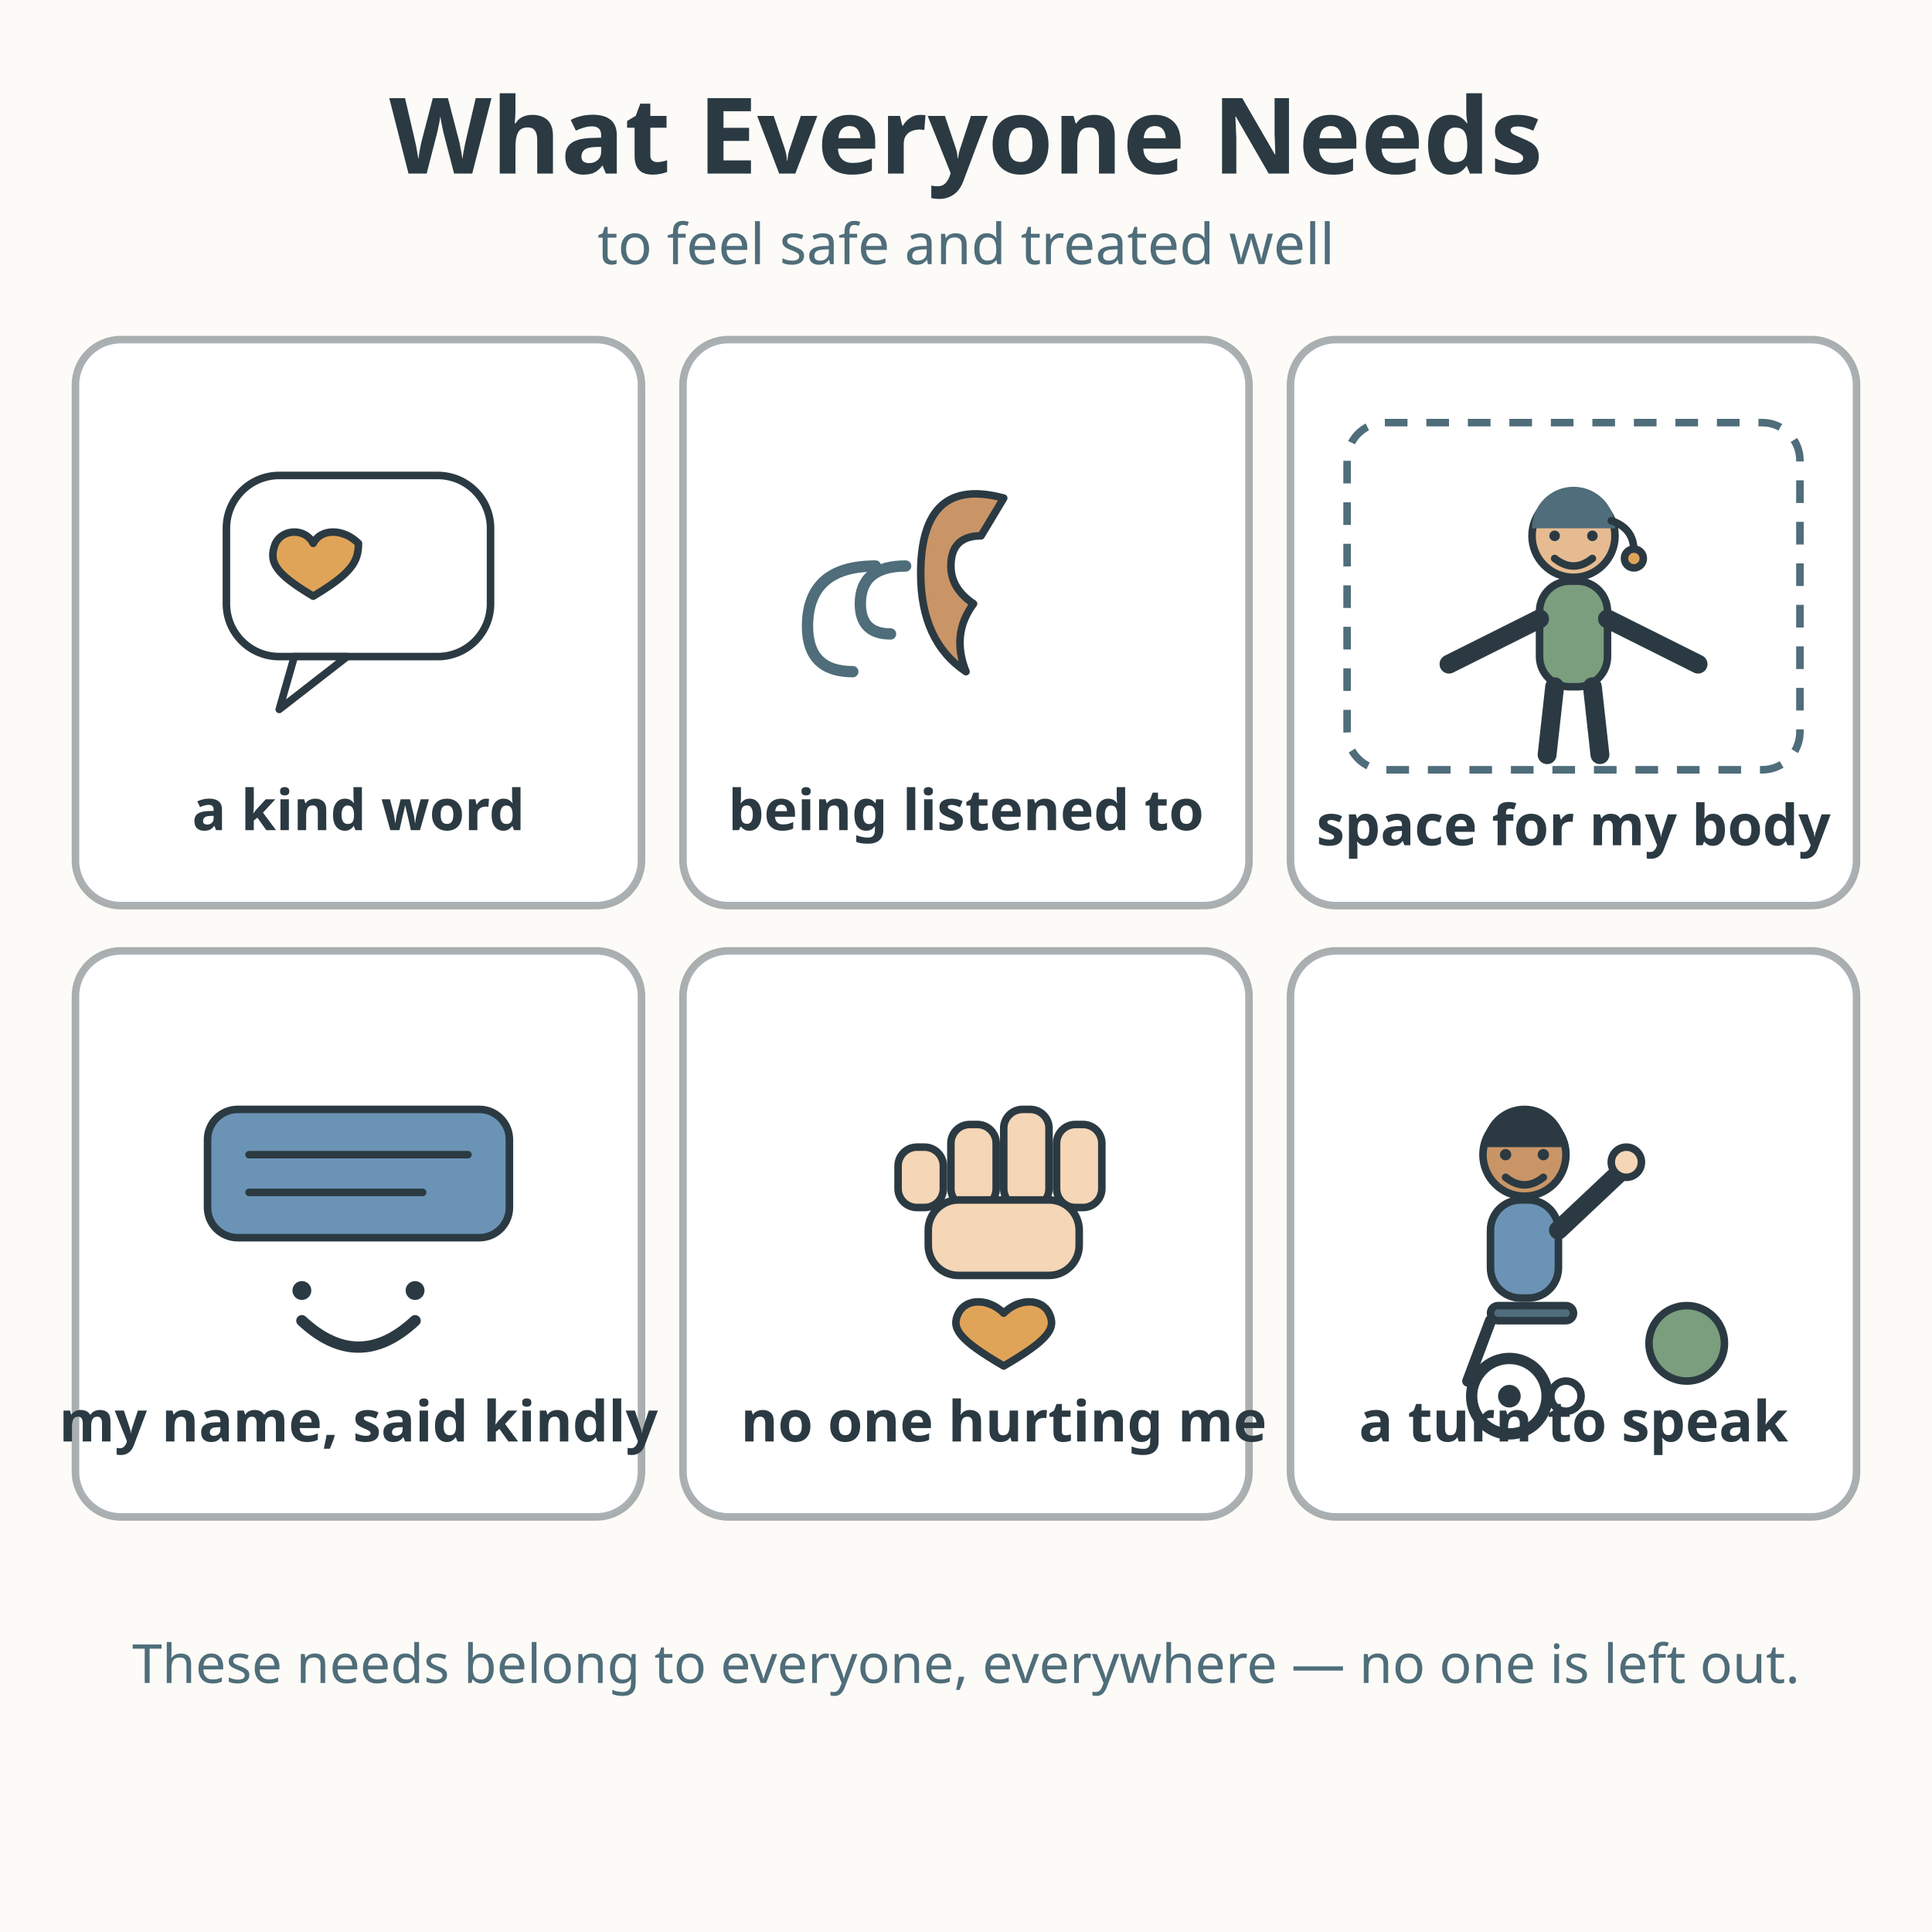
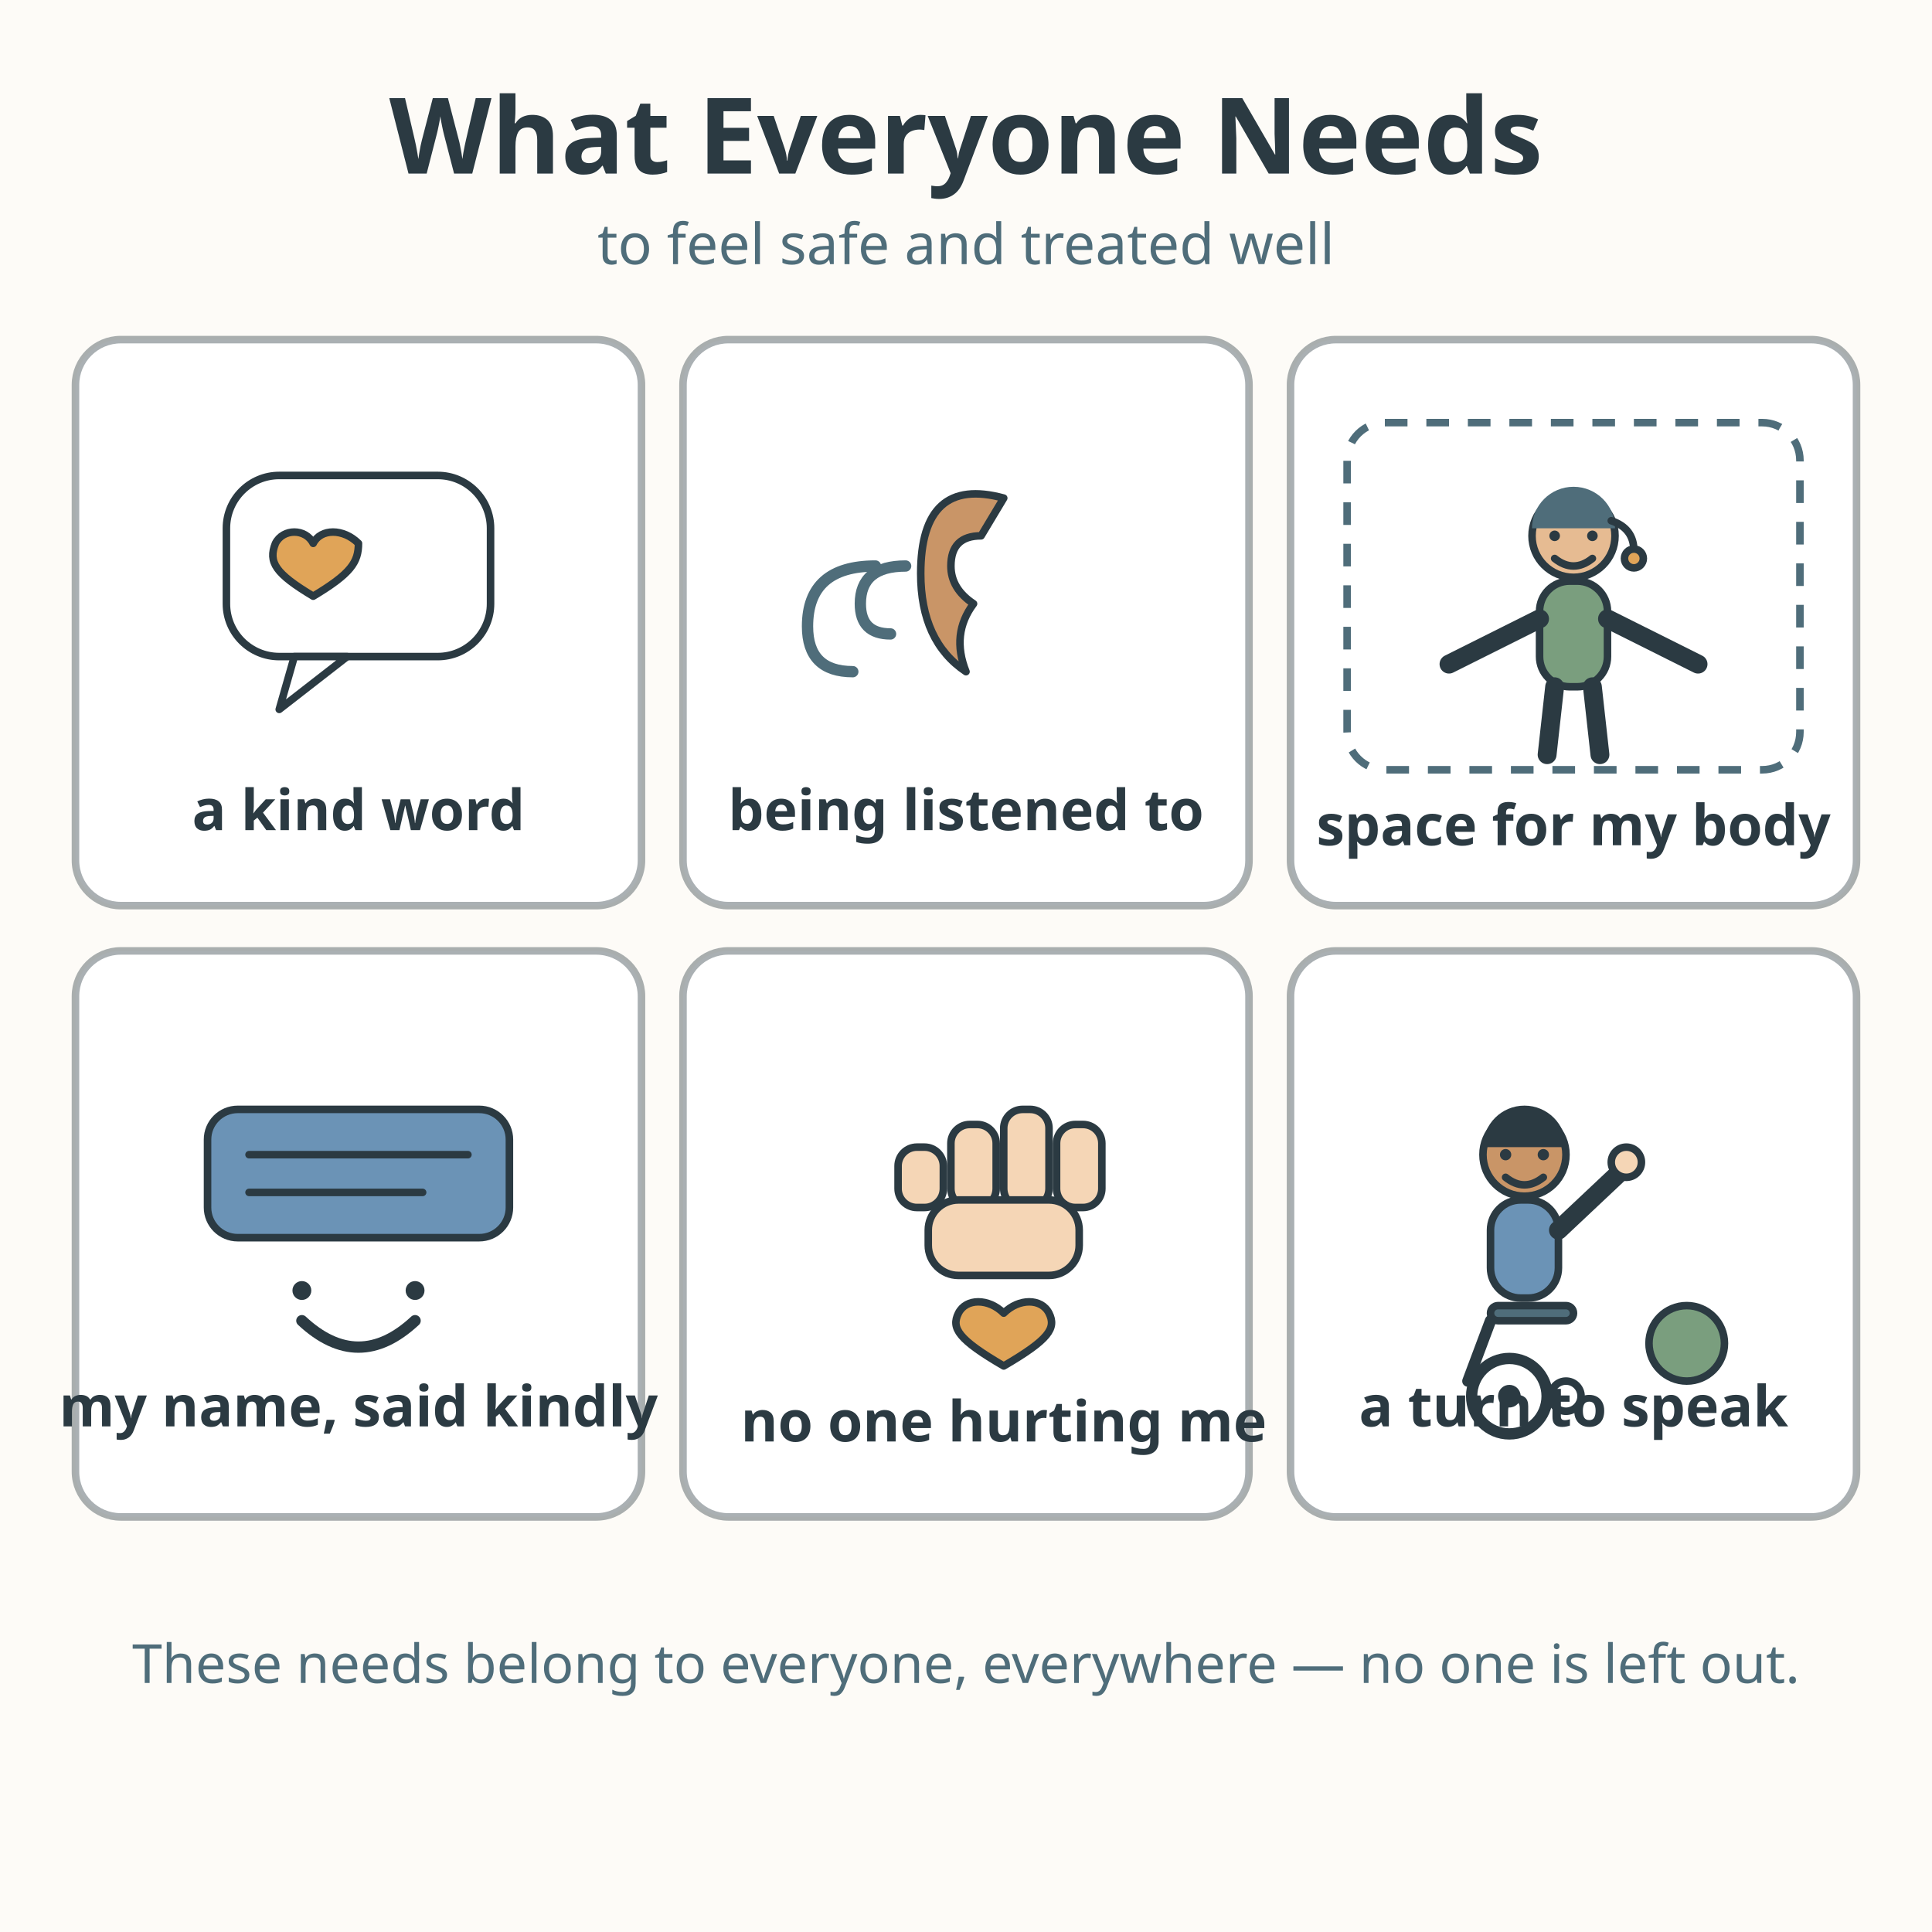
<svg xmlns="http://www.w3.org/2000/svg" viewBox="0 0 512 512" role="img" aria-labelledby="title-L-01-010-04-what-everyone-needs-to-feel-safe desc-L-01-010-04-what-everyone-needs-to-feel-safe">
  <rect width="512" height="512" fill="#fdfbf7" />
  <text x="256" y="46" text-anchor="middle" font-family="sans-serif" font-size="28" font-weight="bold" fill="#2b3a42">What Everyone Needs</text>
  <text x="256" y="70" text-anchor="middle" font-family="sans-serif" font-size="15" fill="#4f6d7a">to feel safe and treated well</text>
  <rect x="20" y="90" width="150" height="150" rx="12" fill="#ffffff" stroke="#2b3a42" stroke-width="2" stroke-opacity="0.4" />
  <rect x="181" y="90" width="150" height="150" rx="12" fill="#ffffff" stroke="#2b3a42" stroke-width="2" stroke-opacity="0.4" />
  <rect x="342" y="90" width="150" height="150" rx="12" fill="#ffffff" stroke="#2b3a42" stroke-width="2" stroke-opacity="0.4" />
  <rect x="20" y="252" width="150" height="150" rx="12" fill="#ffffff" stroke="#2b3a42" stroke-width="2" stroke-opacity="0.4" />
  <rect x="181" y="252" width="150" height="150" rx="12" fill="#ffffff" stroke="#2b3a42" stroke-width="2" stroke-opacity="0.4" />
  <rect x="342" y="252" width="150" height="150" rx="12" fill="#ffffff" stroke="#2b3a42" stroke-width="2" stroke-opacity="0.4" />
  <rect x="60" y="126" width="70" height="48" rx="14" fill="#ffffff" stroke="#2b3a42" stroke-width="2" />
  <path d="M78 174 L74 188 L92 174 Z" fill="#ffffff" stroke="#2b3a42" stroke-width="2" stroke-linejoin="round" />
  <path d="M95 144 C91 140 85 140 83 144 C81 140 75 140 73 144 C71 149 73 152 83 158 C93 152 95 149 95 144 Z" fill="#e0a458" stroke="#2b3a42" stroke-width="2" stroke-linejoin="round" />
  <text x="95" y="220" text-anchor="middle" font-family="sans-serif" font-size="15" font-weight="bold" fill="#2b3a42">a kind word</text>
  <path d="M266 132 q-22 -6 -22 20 q0 18 12 26 q-4 -10 2 -18 q-6 -4 -6 -10 q0 -8 8 -8 z" fill="#c99567" stroke="#2b3a42" stroke-width="2" stroke-linejoin="round" />
  <g stroke="#4f6d7a" stroke-width="3" stroke-linecap="round" fill="none">
    <path d="M240 150 q-12 0 -12 10 q0 8 8 8" />
    <path d="M232 150 q-18 0 -18 16 q0 12 12 12" />
  </g>
  <text x="256" y="220" text-anchor="middle" font-family="sans-serif" font-size="15" font-weight="bold" fill="#2b3a42">being listened to</text>
  <rect x="357" y="112" width="120" height="92" rx="10" fill="none" stroke="#4f6d7a" stroke-width="2" stroke-dasharray="6 5" />
  <circle cx="417" cy="142" r="11" fill="#e6bb92" stroke="#2b3a42" stroke-width="2" />
  <path d="M406 140 A11 11 0 0 1 428 140 Z" fill="#4f6d7a" />
  <path d="M427 138 q6 2 6 8" fill="none" stroke="#2b3a42" stroke-width="2" stroke-linecap="round" />
  <circle cx="433" cy="148" r="2.5" fill="#e0a458" stroke="#2b3a42" stroke-width="2" />
  <circle cx="412" cy="142" r="1.4" fill="#2b3a42" />
  <circle cx="422" cy="142" r="1.4" fill="#2b3a42" />
  <path d="M412 148 Q417 152 422 148" fill="none" stroke="#2b3a42" stroke-width="2" stroke-linecap="round" />
  <rect x="408" y="154" width="18" height="28" rx="8" fill="#7a9e7e" stroke="#2b3a42" stroke-width="2" />
  <line x1="412" y1="182" x2="410" y2="200" stroke="#2b3a42" stroke-width="5" stroke-linecap="round" />
  <line x1="422" y1="182" x2="424" y2="200" stroke="#2b3a42" stroke-width="5" stroke-linecap="round" />
  <line x1="408" y1="164" x2="384" y2="176" stroke="#2b3a42" stroke-width="5" stroke-linecap="round" />
  <line x1="426" y1="164" x2="450" y2="176" stroke="#2b3a42" stroke-width="5" stroke-linecap="round" />
  <text x="417" y="224" text-anchor="middle" font-family="sans-serif" font-size="15" font-weight="bold" fill="#2b3a42">space for my body</text>
  <g transform="translate(0,162)">
    <rect x="55" y="132" width="80" height="34" rx="8" fill="#6b93b6" stroke="#2b3a42" stroke-width="2" />
    <line x1="66" y1="144" x2="124" y2="144" stroke="#2b3a42" stroke-width="2" stroke-linecap="round" />
    <line x1="66" y1="154" x2="112" y2="154" stroke="#2b3a42" stroke-width="2" stroke-linecap="round" />
    <path d="M80 188 Q95 202 110 188" fill="none" stroke="#2b3a42" stroke-width="3" stroke-linecap="round" />
    <circle cx="80" cy="180" r="2.5" fill="#2b3a42" />
    <circle cx="110" cy="180" r="2.5" fill="#2b3a42" />
-     <text x="95" y="220" text-anchor="middle" font-family="sans-serif" font-size="15" font-weight="bold" fill="#2b3a42">my name, said kindly</text>
+     <text x="95" y="216" text-anchor="middle" font-family="sans-serif" font-size="15" font-weight="bold" fill="#2b3a42">my name, said kindly</text>
  </g>
  <g transform="translate(0,162)">
    <g fill="#f5d6b6" stroke="#2b3a42" stroke-width="2">
      <rect x="238" y="142" width="12" height="16" rx="5" />
      <rect x="252" y="136" width="12" height="22" rx="5" />
      <rect x="266" y="132" width="12" height="26" rx="5" />
      <rect x="280" y="136" width="12" height="22" rx="5" />
    </g>
    <rect x="246" y="156" width="40" height="20" rx="8" fill="#f5d6b6" stroke="#2b3a42" stroke-width="2" />
    <path d="M266 186 C262 182 256 182 254 186 C252 190 254 193 266 200 C278 193 280 190 278 186 C276 182 270 182 266 186 Z" fill="#e0a458" stroke="#2b3a42" stroke-width="2" stroke-linejoin="round" />
    <text x="266" y="220" text-anchor="middle" font-family="sans-serif" font-size="15" font-weight="bold" fill="#2b3a42">no one hurting me</text>
  </g>
  <circle cx="404" cy="306" r="11" fill="#c99567" stroke="#2b3a42" stroke-width="2" />
  <path d="M393 304 A11 11 0 0 1 415 304 Z" fill="#2b3a42" />
  <circle cx="399" cy="306" r="1.5" fill="#2b3a42" />
  <circle cx="409" cy="306" r="1.5" fill="#2b3a42" />
  <path d="M399 312 Q404 316 409 312" fill="none" stroke="#2b3a42" stroke-width="2" stroke-linecap="round" />
  <rect x="395" y="318" width="18" height="26" rx="8" fill="#6b93b6" stroke="#2b3a42" stroke-width="2" />
  <line x1="413" y1="326" x2="430" y2="310" stroke="#2b3a42" stroke-width="5" stroke-linecap="round" />
  <circle cx="431" cy="308" r="4" fill="#f5d6b6" stroke="#2b3a42" stroke-width="2" />
  <rect x="395" y="346" width="22" height="4" rx="2" fill="#4f6d7a" stroke="#2b3a42" stroke-width="2" />
  <circle cx="400" cy="370" r="10" fill="none" stroke="#2b3a42" stroke-width="3" />
  <circle cx="400" cy="370" r="3" fill="#2b3a42" />
  <circle cx="415" cy="370" r="4" fill="none" stroke="#2b3a42" stroke-width="2" />
  <line x1="395" y1="350" x2="389" y2="366" stroke="#2b3a42" stroke-width="3" stroke-linecap="round" />
  <circle cx="447" cy="356" r="10" fill="#7a9e7e" stroke="#2b3a42" stroke-width="2" />
-   <text x="417" y="382" text-anchor="middle" font-family="sans-serif" font-size="15" font-weight="bold" fill="#2b3a42">a turn to speak</text>
+   <text x="417" y="378" text-anchor="middle" font-family="sans-serif" font-size="15" font-weight="bold" fill="#2b3a42">a turn to speak</text>
  <text x="256" y="446" text-anchor="middle" font-family="sans-serif" font-size="14.3" fill="#4f6d7a">These needs belong to everyone, everywhere — no one is left out.</text>
</svg>
